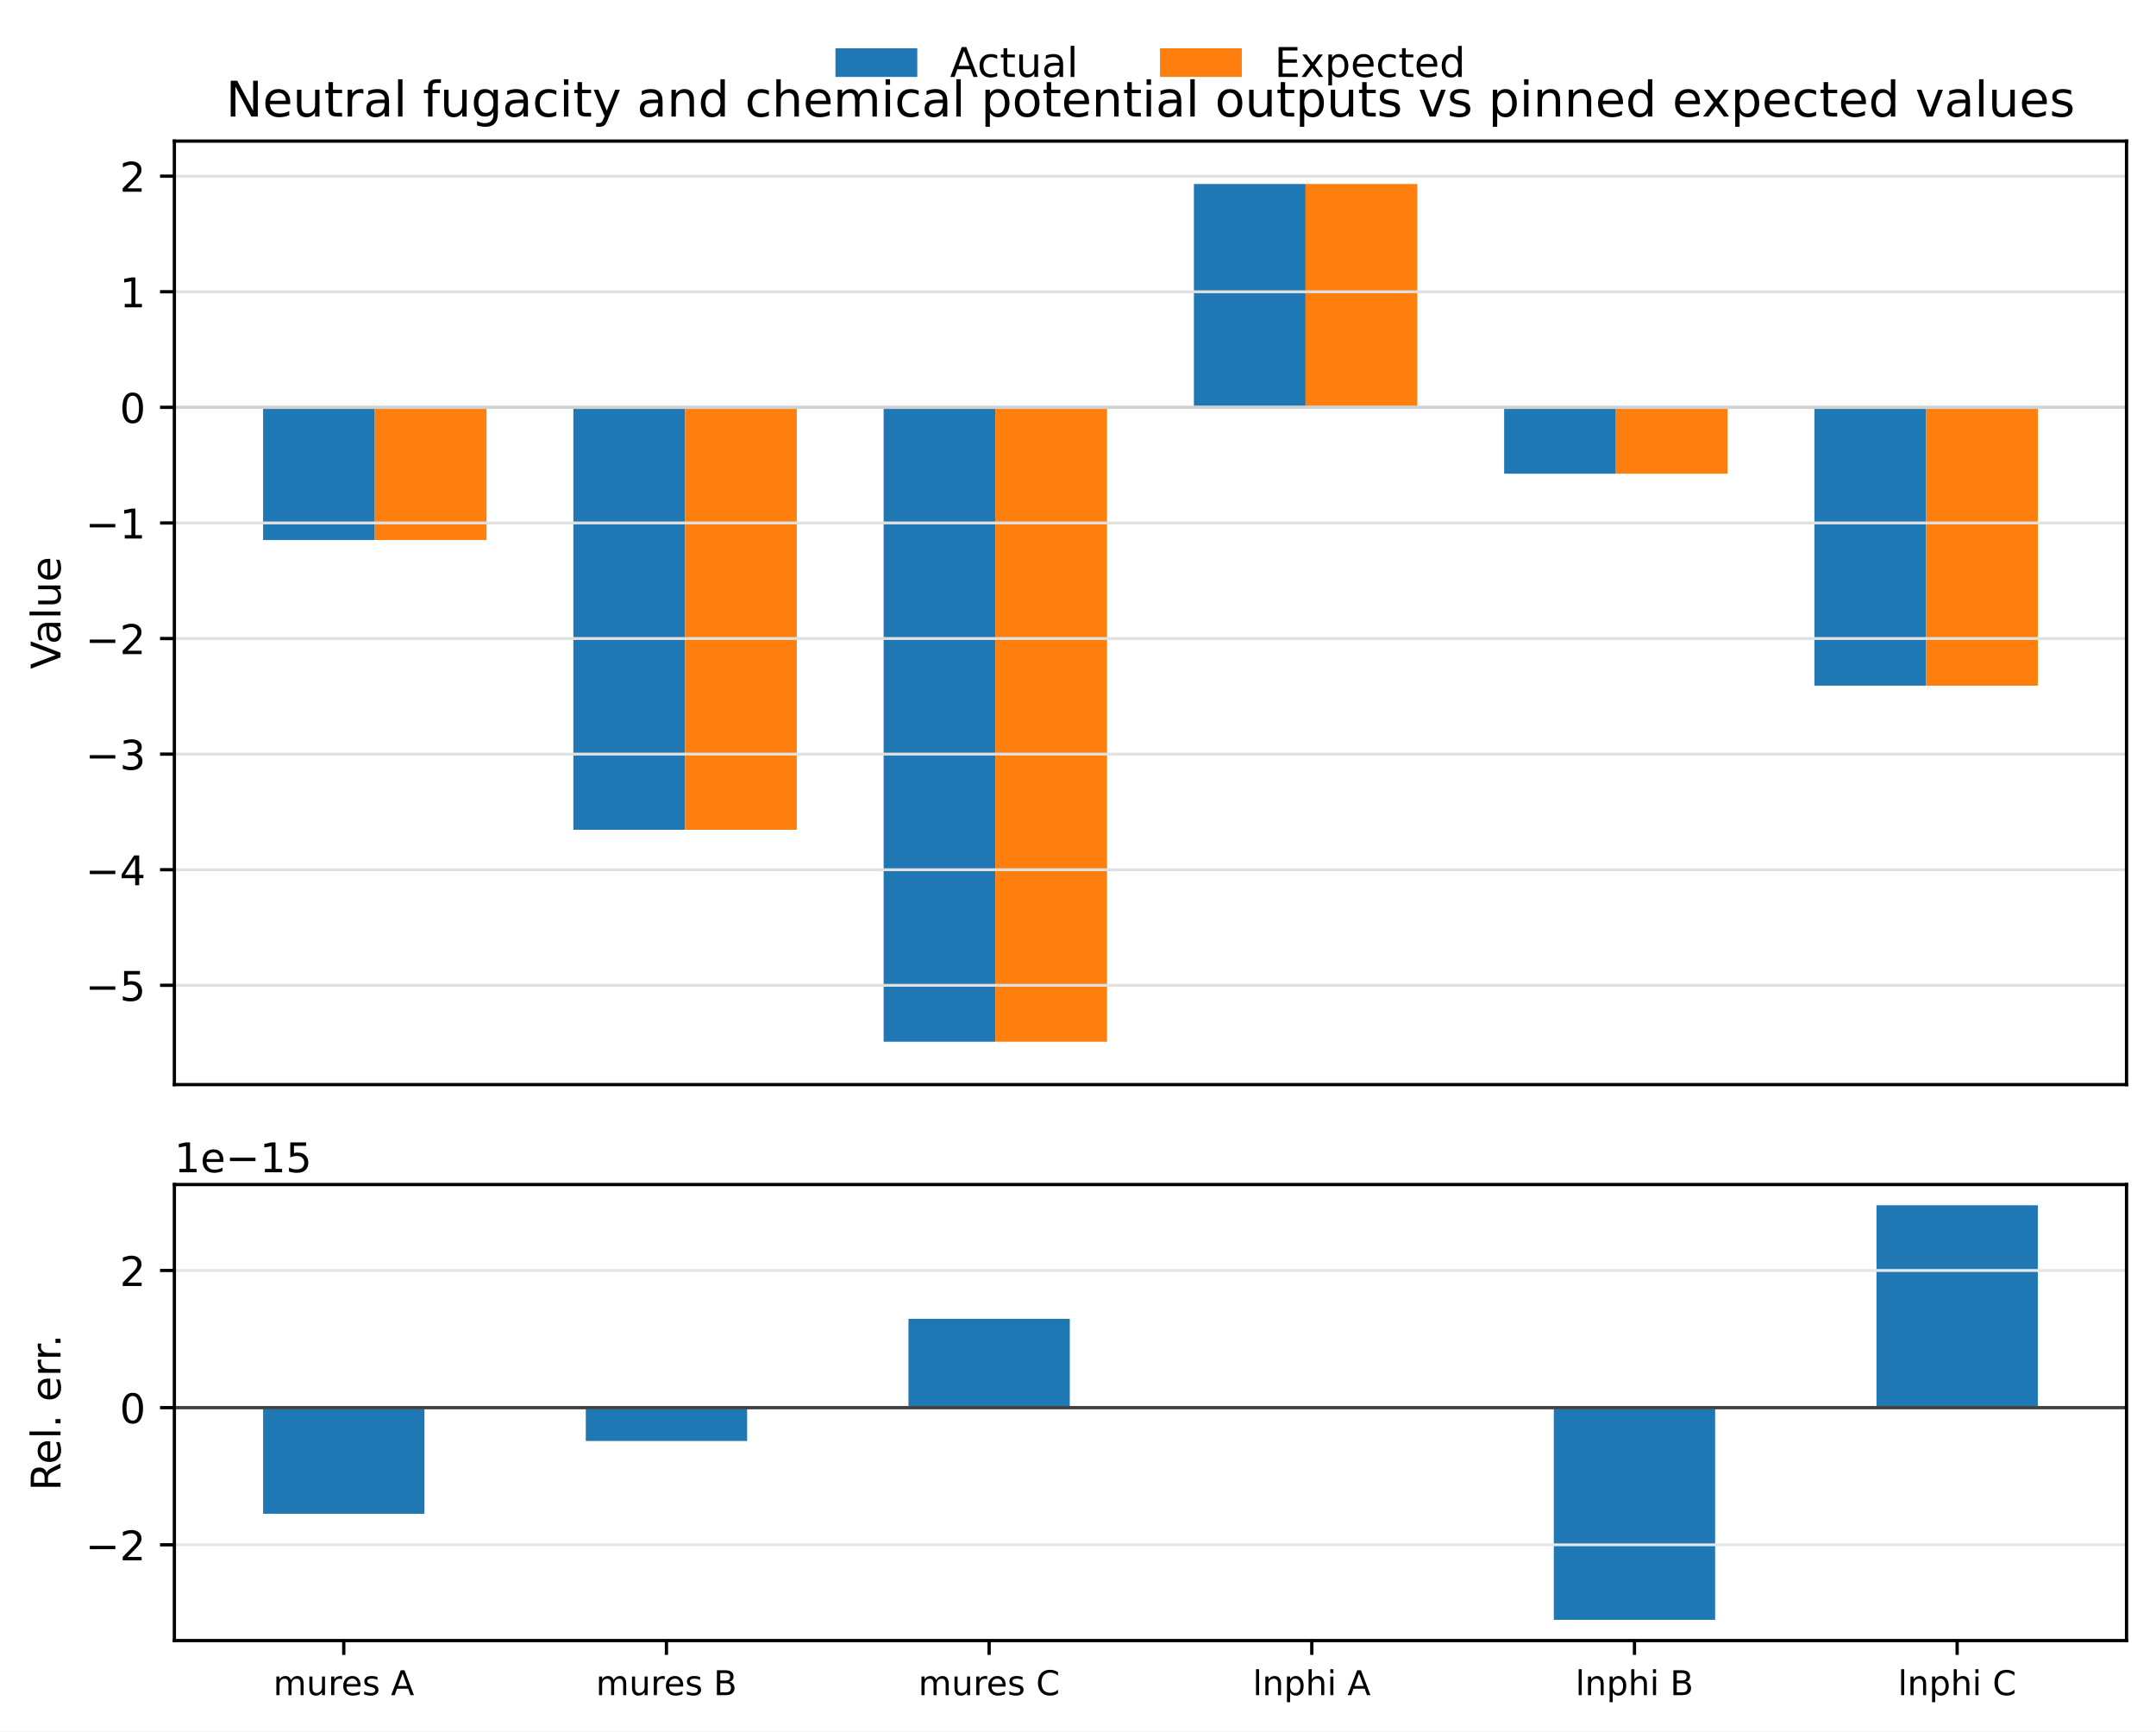
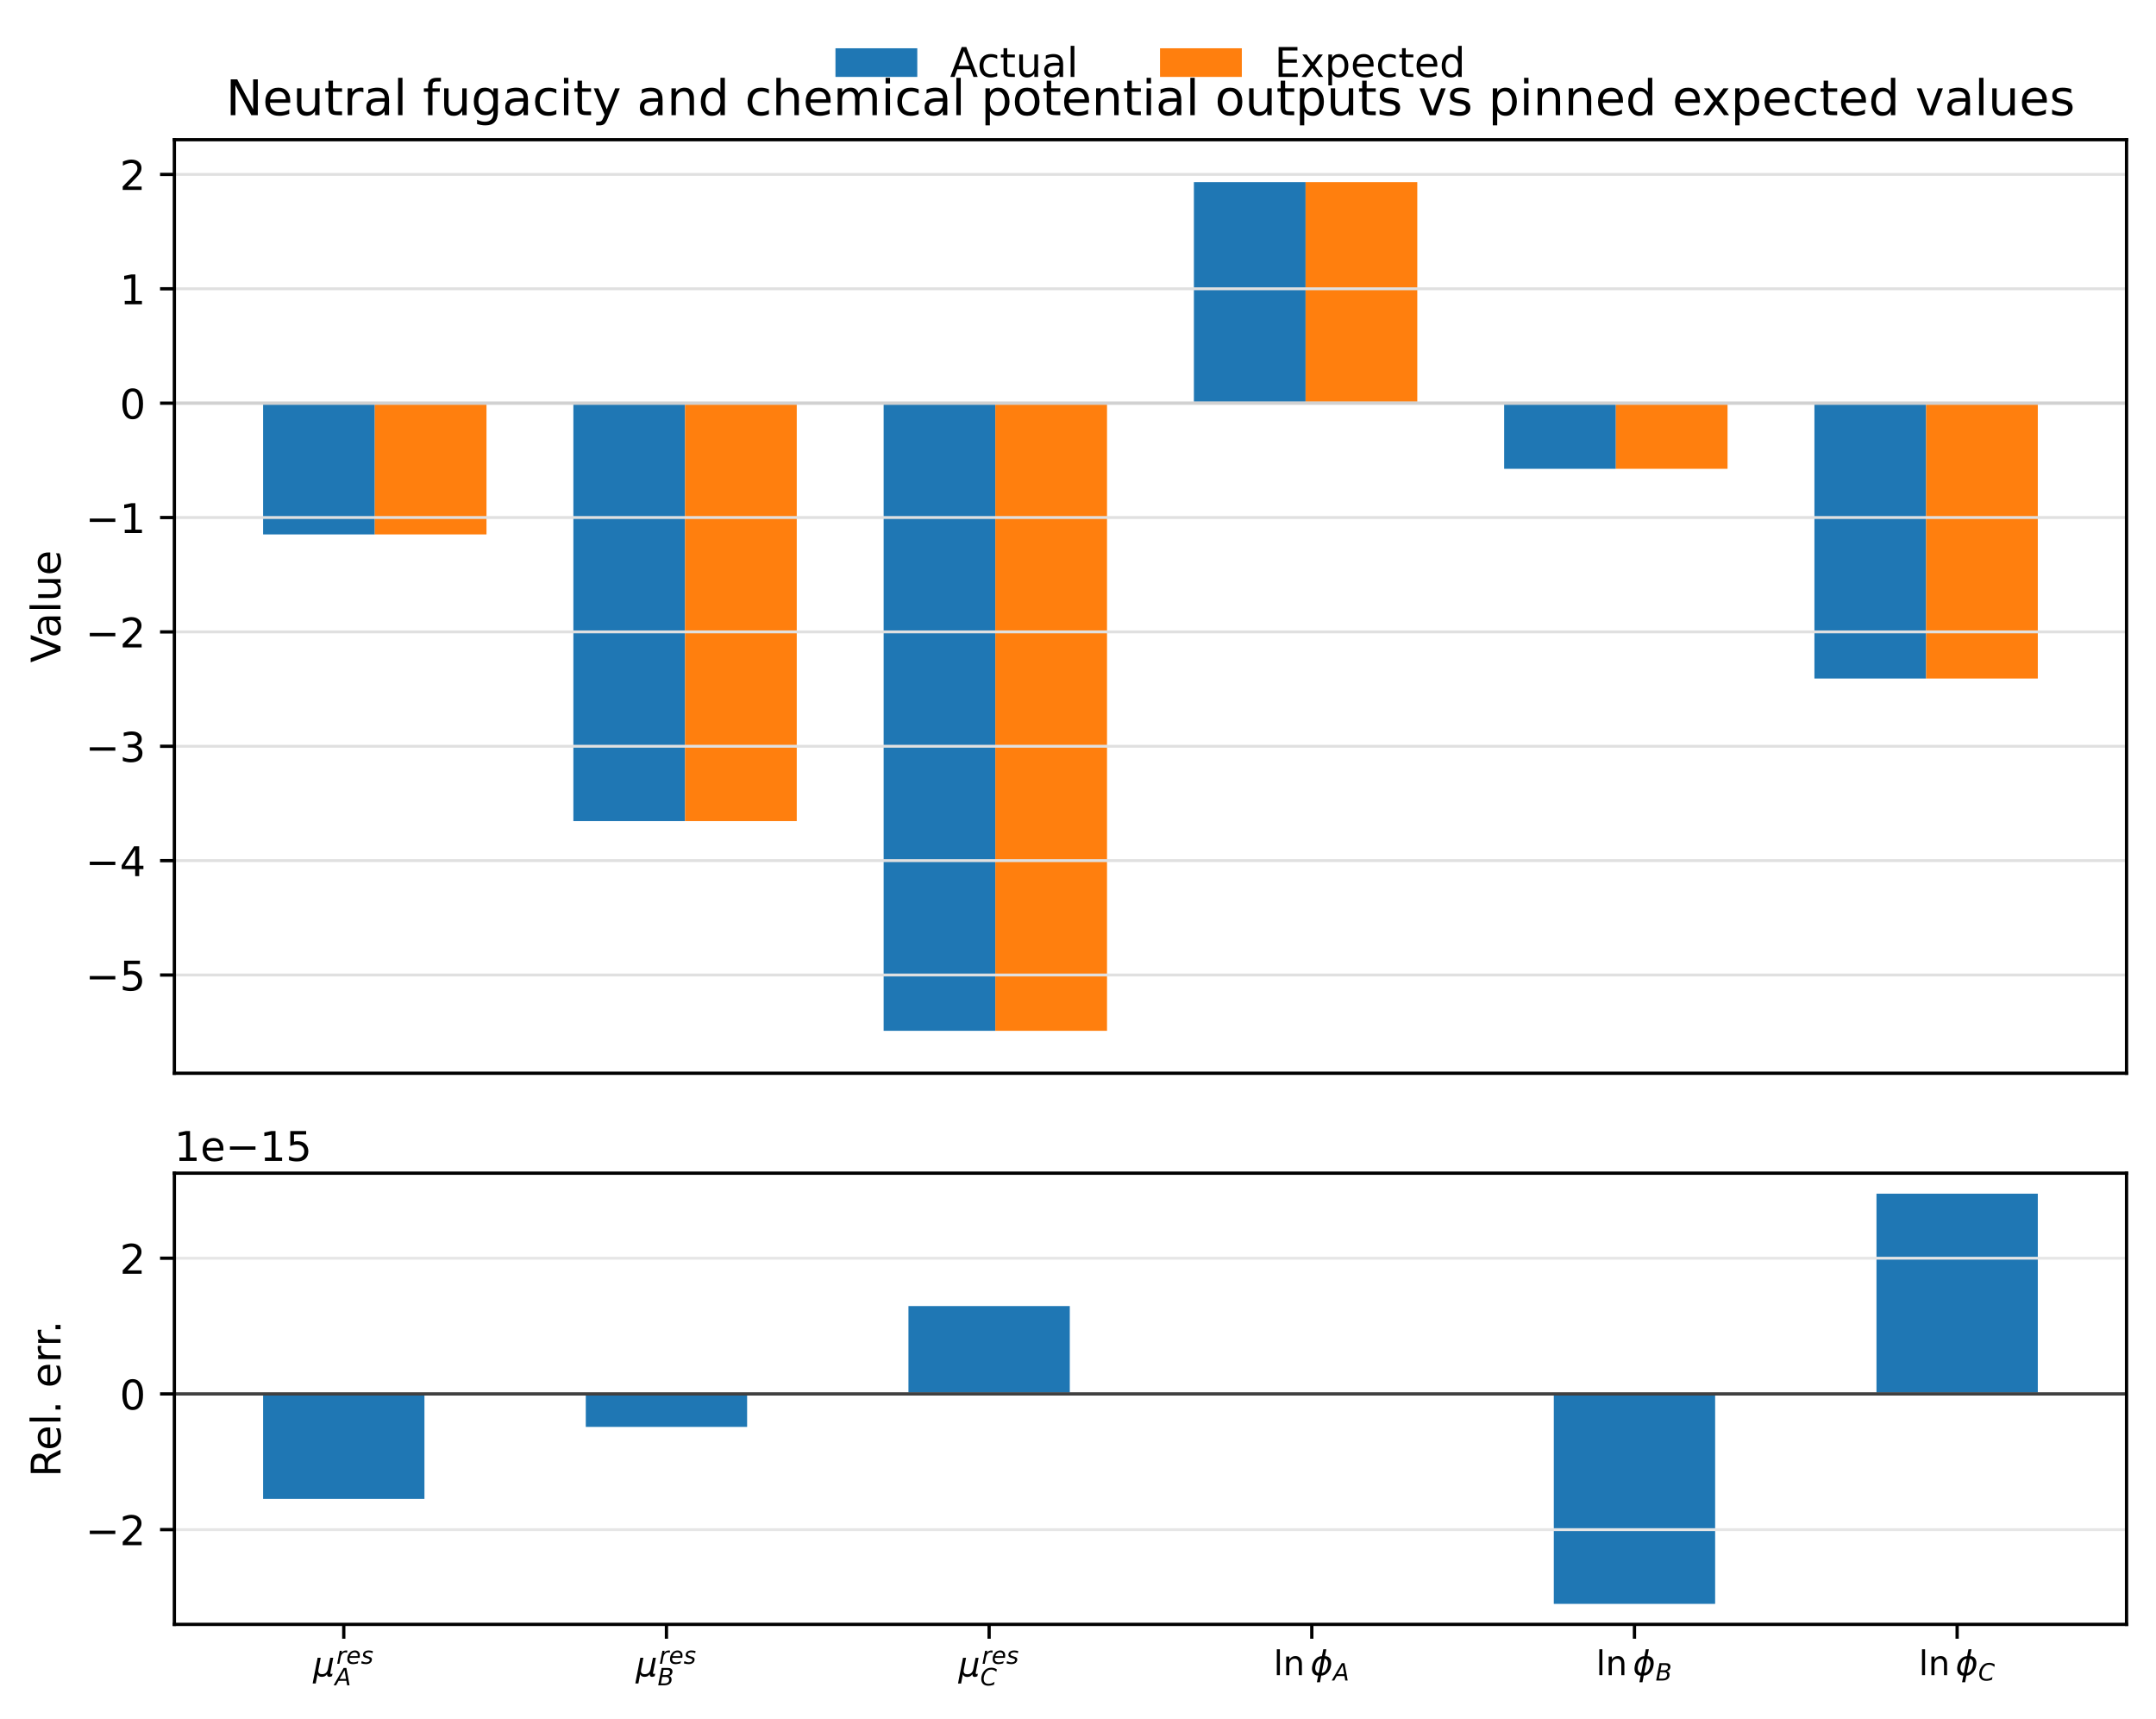
- <svg xmlns="http://www.w3.org/2000/svg" xmlns:xlink="http://www.w3.org/1999/xlink" width="526.98pt" height="423.187pt" viewBox="0 0 526.98 423.187" version="1.1">
+ <svg xmlns="http://www.w3.org/2000/svg" xmlns:xlink="http://www.w3.org/1999/xlink" width="526.98pt" height="420.098pt" viewBox="0 0 526.98 420.098" version="1.1">
  <defs>
    <style type="text/css">*{stroke-linejoin: round; stroke-linecap: butt}</style>
  </defs>
  <g id="figure_1">
    <g id="patch_1">
-       <path d="M 0 423.187 L 526.98 423.187 L 526.98 0 L 0 0 z " style="fill: #ffffff" />
+       <path d="M 0 420.098 L 526.98 420.098 L 526.98 0 L 0 0 z " style="fill: #ffffff" />
    </g>
    <g id="axes_1">
      <g id="patch_2">
-         <path d="M 42.62 265.059 L 519.78 265.059 L 519.78 34.481 L 42.62 34.481 z " style="fill: #ffffff" />
+         <path d="M 42.62 262.292 L 519.78 262.292 L 519.78 34.141 L 42.62 34.141 z " style="fill: #ffffff" />
      </g>
      <g id="patch_3">
-         <path d="M 64.309 99.549 L 91.61 99.549 L 91.61 131.975 L 64.309 131.975 z " clip-path="url(#p9e8658e355)" style="fill: #1f77b4" />
+         <path d="M 64.309 98.525 L 91.61 98.525 L 91.61 130.609 L 64.309 130.609 z " clip-path="url(#pe412e1fcc4)" style="fill: #1f77b4" />
      </g>
      <g id="patch_4">
-         <path d="M 140.145 99.549 L 167.446 99.549 L 167.446 202.779 L 140.145 202.779 z " clip-path="url(#p9e8658e355)" style="fill: #1f77b4" />
+         <path d="M 140.145 98.525 L 167.446 98.525 L 167.446 200.668 L 140.145 200.668 z " clip-path="url(#pe412e1fcc4)" style="fill: #1f77b4" />
      </g>
      <g id="patch_5">
-         <path d="M 215.981 99.549 L 243.282 99.549 L 243.282 254.578 L 215.981 254.578 z " clip-path="url(#p9e8658e355)" style="fill: #1f77b4" />
+         <path d="M 215.981 98.525 L 243.282 98.525 L 243.282 251.921 L 215.981 251.921 z " clip-path="url(#pe412e1fcc4)" style="fill: #1f77b4" />
      </g>
      <g id="patch_6">
-         <path d="M 291.817 99.549 L 319.118 99.549 L 319.118 44.962 L 291.817 44.962 z " clip-path="url(#p9e8658e355)" style="fill: #1f77b4" />
+         <path d="M 291.817 98.525 L 319.118 98.525 L 319.118 44.512 L 291.817 44.512 z " clip-path="url(#pe412e1fcc4)" style="fill: #1f77b4" />
      </g>
      <g id="patch_7">
-         <path d="M 367.653 99.549 L 394.954 99.549 L 394.954 115.766 L 367.653 115.766 z " clip-path="url(#p9e8658e355)" style="fill: #1f77b4" />
+         <path d="M 367.653 98.525 L 394.954 98.525 L 394.954 114.571 L 367.653 114.571 z " clip-path="url(#pe412e1fcc4)" style="fill: #1f77b4" />
      </g>
      <g id="patch_8">
-         <path d="M 443.489 99.549 L 470.79 99.549 L 470.79 167.565 L 443.489 167.565 z " clip-path="url(#p9e8658e355)" style="fill: #1f77b4" />
+         <path d="M 443.489 98.525 L 470.79 98.525 L 470.79 165.824 L 443.489 165.824 z " clip-path="url(#pe412e1fcc4)" style="fill: #1f77b4" />
      </g>
      <g id="patch_9">
-         <path d="M 91.61 99.549 L 118.911 99.549 L 118.911 131.975 L 91.61 131.975 z " clip-path="url(#p9e8658e355)" style="fill: #ff7f0e" />
+         <path d="M 91.61 98.525 L 118.911 98.525 L 118.911 130.609 L 91.61 130.609 z " clip-path="url(#pe412e1fcc4)" style="fill: #ff7f0e" />
      </g>
      <g id="patch_10">
-         <path d="M 167.446 99.549 L 194.747 99.549 L 194.747 202.779 L 167.446 202.779 z " clip-path="url(#p9e8658e355)" style="fill: #ff7f0e" />
+         <path d="M 167.446 98.525 L 194.747 98.525 L 194.747 200.668 L 167.446 200.668 z " clip-path="url(#pe412e1fcc4)" style="fill: #ff7f0e" />
      </g>
      <g id="patch_11">
-         <path d="M 243.282 99.549 L 270.583 99.549 L 270.583 254.578 L 243.282 254.578 z " clip-path="url(#p9e8658e355)" style="fill: #ff7f0e" />
+         <path d="M 243.282 98.525 L 270.583 98.525 L 270.583 251.921 L 243.282 251.921 z " clip-path="url(#pe412e1fcc4)" style="fill: #ff7f0e" />
      </g>
      <g id="patch_12">
-         <path d="M 319.118 99.549 L 346.419 99.549 L 346.419 44.962 L 319.118 44.962 z " clip-path="url(#p9e8658e355)" style="fill: #ff7f0e" />
+         <path d="M 319.118 98.525 L 346.419 98.525 L 346.419 44.512 L 319.118 44.512 z " clip-path="url(#pe412e1fcc4)" style="fill: #ff7f0e" />
      </g>
      <g id="patch_13">
-         <path d="M 394.954 99.549 L 422.255 99.549 L 422.255 115.766 L 394.954 115.766 z " clip-path="url(#p9e8658e355)" style="fill: #ff7f0e" />
+         <path d="M 394.954 98.525 L 422.255 98.525 L 422.255 114.571 L 394.954 114.571 z " clip-path="url(#pe412e1fcc4)" style="fill: #ff7f0e" />
      </g>
      <g id="patch_14">
-         <path d="M 470.79 99.549 L 498.091 99.549 L 498.091 167.565 L 470.79 167.565 z " clip-path="url(#p9e8658e355)" style="fill: #ff7f0e" />
+         <path d="M 470.79 98.525 L 498.091 98.525 L 498.091 165.824 L 470.79 165.824 z " clip-path="url(#pe412e1fcc4)" style="fill: #ff7f0e" />
      </g>
      <g id="matplotlib.axis_1">
        <g id="xtick_1">
          <g id="line2d_1" />
        </g>
        <g id="xtick_2">
          <g id="line2d_2" />
        </g>
        <g id="xtick_3">
          <g id="line2d_3" />
        </g>
        <g id="xtick_4">
          <g id="line2d_4" />
        </g>
        <g id="xtick_5">
          <g id="line2d_5" />
        </g>
        <g id="xtick_6">
          <g id="line2d_6" />
        </g>
      </g>
      <g id="matplotlib.axis_2">
        <g id="ytick_1">
          <g id="line2d_7">
-             <path d="M 42.62 240.791 L 519.78 240.791 " clip-path="url(#p9e8658e355)" style="fill: none; stroke: #e0e0e0; stroke-width: 0.7; stroke-linecap: square" />
+             <path d="M 42.62 238.28 L 519.78 238.28 " clip-path="url(#pe412e1fcc4)" style="fill: none; stroke: #e0e0e0; stroke-width: 0.7; stroke-linecap: square" />
          </g>
          <g id="line2d_8">
            <defs>
              <path id="m029e93d960" d="M 0 0 L -3.5 0 " style="stroke: #000000; stroke-width: 0.8" />
            </defs>
            <g>
-               <use xlink:href="#m029e93d960" x="42.62" y="240.791" style="stroke: #000000; stroke-width: 0.8" />
+               <use xlink:href="#m029e93d960" x="42.62" y="238.28" style="stroke: #000000; stroke-width: 0.8" />
            </g>
          </g>
          <g id="text_1">
-             <text style="font-size: 10px; font-family: 'DejaVu Sans', 'Bitstream Vera Sans', 'Computer Modern Sans Serif', 'Lucida Grande', 'Verdana', 'Geneva', 'Lucid', 'Arial', 'Helvetica', 'Avant Garde', sans-serif; text-anchor: end" x="35.62" y="244.59" transform="rotate(-0 35.62031 244.5901)">−5</text>
+             <text style="font-size: 10px; font-family: 'DejaVu Sans', 'Bitstream Vera Sans', 'Computer Modern Sans Serif', 'Lucida Grande', 'Verdana', 'Geneva', 'Lucid', 'Arial', 'Helvetica', 'Avant Garde', sans-serif; text-anchor: end" x="35.62" y="242.079" transform="rotate(-0 35.62031 242.0788)">−5</text>
          </g>
        </g>
        <g id="ytick_2">
          <g id="line2d_9">
-             <path d="M 42.62 212.543 L 519.78 212.543 " clip-path="url(#p9e8658e355)" style="fill: none; stroke: #e0e0e0; stroke-width: 0.7; stroke-linecap: square" />
+             <path d="M 42.62 210.329 L 519.78 210.329 " clip-path="url(#pe412e1fcc4)" style="fill: none; stroke: #e0e0e0; stroke-width: 0.7; stroke-linecap: square" />
          </g>
          <g id="line2d_10">
            <g>
-               <use xlink:href="#m029e93d960" x="42.62" y="212.543" style="stroke: #000000; stroke-width: 0.8" />
+               <use xlink:href="#m029e93d960" x="42.62" y="210.329" style="stroke: #000000; stroke-width: 0.8" />
            </g>
          </g>
          <g id="text_2">
-             <text style="font-size: 10px; font-family: 'DejaVu Sans', 'Bitstream Vera Sans', 'Computer Modern Sans Serif', 'Lucida Grande', 'Verdana', 'Geneva', 'Lucid', 'Arial', 'Helvetica', 'Avant Garde', sans-serif; text-anchor: end" x="35.62" y="216.342" transform="rotate(-0 35.62031 216.3418)">−4</text>
+             <text style="font-size: 10px; font-family: 'DejaVu Sans', 'Bitstream Vera Sans', 'Computer Modern Sans Serif', 'Lucida Grande', 'Verdana', 'Geneva', 'Lucid', 'Arial', 'Helvetica', 'Avant Garde', sans-serif; text-anchor: end" x="35.62" y="214.128" transform="rotate(-0 35.62031 214.1278)">−4</text>
          </g>
        </g>
        <g id="ytick_3">
          <g id="line2d_11">
-             <path d="M 42.62 184.294 L 519.78 184.294 " clip-path="url(#p9e8658e355)" style="fill: none; stroke: #e0e0e0; stroke-width: 0.7; stroke-linecap: square" />
+             <path d="M 42.62 182.378 L 519.78 182.378 " clip-path="url(#pe412e1fcc4)" style="fill: none; stroke: #e0e0e0; stroke-width: 0.7; stroke-linecap: square" />
          </g>
          <g id="line2d_12">
            <g>
-               <use xlink:href="#m029e93d960" x="42.62" y="184.294" style="stroke: #000000; stroke-width: 0.8" />
+               <use xlink:href="#m029e93d960" x="42.62" y="182.378" style="stroke: #000000; stroke-width: 0.8" />
            </g>
          </g>
          <g id="text_3">
-             <text style="font-size: 10px; font-family: 'DejaVu Sans', 'Bitstream Vera Sans', 'Computer Modern Sans Serif', 'Lucida Grande', 'Verdana', 'Geneva', 'Lucid', 'Arial', 'Helvetica', 'Avant Garde', sans-serif; text-anchor: end" x="35.62" y="188.093" transform="rotate(-0 35.62031 188.0934)">−3</text>
+             <text style="font-size: 10px; font-family: 'DejaVu Sans', 'Bitstream Vera Sans', 'Computer Modern Sans Serif', 'Lucida Grande', 'Verdana', 'Geneva', 'Lucid', 'Arial', 'Helvetica', 'Avant Garde', sans-serif; text-anchor: end" x="35.62" y="186.177" transform="rotate(-0 35.62031 186.1768)">−3</text>
          </g>
        </g>
        <g id="ytick_4">
          <g id="line2d_13">
-             <path d="M 42.62 156.046 L 519.78 156.046 " clip-path="url(#p9e8658e355)" style="fill: none; stroke: #e0e0e0; stroke-width: 0.7; stroke-linecap: square" />
+             <path d="M 42.62 154.427 L 519.78 154.427 " clip-path="url(#pe412e1fcc4)" style="fill: none; stroke: #e0e0e0; stroke-width: 0.7; stroke-linecap: square" />
          </g>
          <g id="line2d_14">
            <g>
-               <use xlink:href="#m029e93d960" x="42.62" y="156.046" style="stroke: #000000; stroke-width: 0.8" />
+               <use xlink:href="#m029e93d960" x="42.62" y="154.427" style="stroke: #000000; stroke-width: 0.8" />
            </g>
          </g>
          <g id="text_4">
-             <text style="font-size: 10px; font-family: 'DejaVu Sans', 'Bitstream Vera Sans', 'Computer Modern Sans Serif', 'Lucida Grande', 'Verdana', 'Geneva', 'Lucid', 'Arial', 'Helvetica', 'Avant Garde', sans-serif; text-anchor: end" x="35.62" y="159.845" transform="rotate(-0 35.62031 159.8451)">−2</text>
+             <text style="font-size: 10px; font-family: 'DejaVu Sans', 'Bitstream Vera Sans', 'Computer Modern Sans Serif', 'Lucida Grande', 'Verdana', 'Geneva', 'Lucid', 'Arial', 'Helvetica', 'Avant Garde', sans-serif; text-anchor: end" x="35.62" y="158.226" transform="rotate(-0 35.62031 158.2258)">−2</text>
          </g>
        </g>
        <g id="ytick_5">
          <g id="line2d_15">
-             <path d="M 42.62 127.798 L 519.78 127.798 " clip-path="url(#p9e8658e355)" style="fill: none; stroke: #e0e0e0; stroke-width: 0.7; stroke-linecap: square" />
+             <path d="M 42.62 126.476 L 519.78 126.476 " clip-path="url(#pe412e1fcc4)" style="fill: none; stroke: #e0e0e0; stroke-width: 0.7; stroke-linecap: square" />
          </g>
          <g id="line2d_16">
            <g>
-               <use xlink:href="#m029e93d960" x="42.62" y="127.798" style="stroke: #000000; stroke-width: 0.8" />
+               <use xlink:href="#m029e93d960" x="42.62" y="126.476" style="stroke: #000000; stroke-width: 0.8" />
            </g>
          </g>
          <g id="text_5">
-             <text style="font-size: 10px; font-family: 'DejaVu Sans', 'Bitstream Vera Sans', 'Computer Modern Sans Serif', 'Lucida Grande', 'Verdana', 'Geneva', 'Lucid', 'Arial', 'Helvetica', 'Avant Garde', sans-serif; text-anchor: end" x="35.62" y="131.597" transform="rotate(-0 35.62031 131.5968)">−1</text>
+             <text style="font-size: 10px; font-family: 'DejaVu Sans', 'Bitstream Vera Sans', 'Computer Modern Sans Serif', 'Lucida Grande', 'Verdana', 'Geneva', 'Lucid', 'Arial', 'Helvetica', 'Avant Garde', sans-serif; text-anchor: end" x="35.62" y="130.275" transform="rotate(-0 35.62031 130.2748)">−1</text>
          </g>
        </g>
        <g id="ytick_6">
          <g id="line2d_17">
-             <path d="M 42.62 99.549 L 519.78 99.549 " clip-path="url(#p9e8658e355)" style="fill: none; stroke: #e0e0e0; stroke-width: 0.7; stroke-linecap: square" />
+             <path d="M 42.62 98.525 L 519.78 98.525 " clip-path="url(#pe412e1fcc4)" style="fill: none; stroke: #e0e0e0; stroke-width: 0.7; stroke-linecap: square" />
          </g>
          <g id="line2d_18">
            <g>
-               <use xlink:href="#m029e93d960" x="42.62" y="99.549" style="stroke: #000000; stroke-width: 0.8" />
+               <use xlink:href="#m029e93d960" x="42.62" y="98.525" style="stroke: #000000; stroke-width: 0.8" />
            </g>
          </g>
          <g id="text_6">
-             <text style="font-size: 10px; font-family: 'DejaVu Sans', 'Bitstream Vera Sans', 'Computer Modern Sans Serif', 'Lucida Grande', 'Verdana', 'Geneva', 'Lucid', 'Arial', 'Helvetica', 'Avant Garde', sans-serif; text-anchor: end" x="35.62" y="103.348" transform="rotate(-0 35.62031 103.3484)">0</text>
+             <text style="font-size: 10px; font-family: 'DejaVu Sans', 'Bitstream Vera Sans', 'Computer Modern Sans Serif', 'Lucida Grande', 'Verdana', 'Geneva', 'Lucid', 'Arial', 'Helvetica', 'Avant Garde', sans-serif; text-anchor: end" x="35.62" y="102.324" transform="rotate(-0 35.62031 102.3238)">0</text>
          </g>
        </g>
        <g id="ytick_7">
          <g id="line2d_19">
-             <path d="M 42.62 71.301 L 519.78 71.301 " clip-path="url(#p9e8658e355)" style="fill: none; stroke: #e0e0e0; stroke-width: 0.7; stroke-linecap: square" />
+             <path d="M 42.62 70.574 L 519.78 70.574 " clip-path="url(#pe412e1fcc4)" style="fill: none; stroke: #e0e0e0; stroke-width: 0.7; stroke-linecap: square" />
          </g>
          <g id="line2d_20">
            <g>
-               <use xlink:href="#m029e93d960" x="42.62" y="71.301" style="stroke: #000000; stroke-width: 0.8" />
+               <use xlink:href="#m029e93d960" x="42.62" y="70.574" style="stroke: #000000; stroke-width: 0.8" />
            </g>
          </g>
          <g id="text_7">
-             <text style="font-size: 10px; font-family: 'DejaVu Sans', 'Bitstream Vera Sans', 'Computer Modern Sans Serif', 'Lucida Grande', 'Verdana', 'Geneva', 'Lucid', 'Arial', 'Helvetica', 'Avant Garde', sans-serif; text-anchor: end" x="35.62" y="75.1" transform="rotate(-0 35.62031 75.1001)">1</text>
+             <text style="font-size: 10px; font-family: 'DejaVu Sans', 'Bitstream Vera Sans', 'Computer Modern Sans Serif', 'Lucida Grande', 'Verdana', 'Geneva', 'Lucid', 'Arial', 'Helvetica', 'Avant Garde', sans-serif; text-anchor: end" x="35.62" y="74.373" transform="rotate(-0 35.62031 74.37277)">1</text>
          </g>
        </g>
        <g id="ytick_8">
          <g id="line2d_21">
-             <path d="M 42.62 43.053 L 519.78 43.053 " clip-path="url(#p9e8658e355)" style="fill: none; stroke: #e0e0e0; stroke-width: 0.7; stroke-linecap: square" />
+             <path d="M 42.62 42.623 L 519.78 42.623 " clip-path="url(#pe412e1fcc4)" style="fill: none; stroke: #e0e0e0; stroke-width: 0.7; stroke-linecap: square" />
          </g>
          <g id="line2d_22">
            <g>
-               <use xlink:href="#m029e93d960" x="42.62" y="43.053" style="stroke: #000000; stroke-width: 0.8" />
+               <use xlink:href="#m029e93d960" x="42.62" y="42.623" style="stroke: #000000; stroke-width: 0.8" />
            </g>
          </g>
          <g id="text_8">
-             <text style="font-size: 10px; font-family: 'DejaVu Sans', 'Bitstream Vera Sans', 'Computer Modern Sans Serif', 'Lucida Grande', 'Verdana', 'Geneva', 'Lucid', 'Arial', 'Helvetica', 'Avant Garde', sans-serif; text-anchor: end" x="35.62" y="46.852" transform="rotate(-0 35.62031 46.85176)">2</text>
+             <text style="font-size: 10px; font-family: 'DejaVu Sans', 'Bitstream Vera Sans', 'Computer Modern Sans Serif', 'Lucida Grande', 'Verdana', 'Geneva', 'Lucid', 'Arial', 'Helvetica', 'Avant Garde', sans-serif; text-anchor: end" x="35.62" y="46.422" transform="rotate(-0 35.62031 46.42176)">2</text>
          </g>
        </g>
        <g id="text_9">
-           <text style="font-size: 10px; font-family: 'DejaVu Sans', 'Bitstream Vera Sans', 'Computer Modern Sans Serif', 'Lucida Grande', 'Verdana', 'Geneva', 'Lucid', 'Arial', 'Helvetica', 'Avant Garde', sans-serif; text-anchor: middle" x="14.798" y="149.77" transform="rotate(-90 14.79844 149.7698)">Value</text>
+           <text style="font-size: 10px; font-family: 'DejaVu Sans', 'Bitstream Vera Sans', 'Computer Modern Sans Serif', 'Lucida Grande', 'Verdana', 'Geneva', 'Lucid', 'Arial', 'Helvetica', 'Avant Garde', sans-serif; text-anchor: middle" x="14.798" y="148.217" transform="rotate(-90 14.79844 148.2165)">Value</text>
        </g>
      </g>
      <g id="line2d_23">
-         <path d="M 42.62 99.549 L 519.78 99.549 " clip-path="url(#p9e8658e355)" style="fill: none; stroke: #d1d1d1; stroke-width: 0.8; stroke-linecap: square" />
+         <path d="M 42.62 98.525 L 519.78 98.525 " clip-path="url(#pe412e1fcc4)" style="fill: none; stroke: #d1d1d1; stroke-width: 0.8; stroke-linecap: square" />
      </g>
      <g id="patch_15">
-         <path d="M 42.62 265.059 L 42.62 34.481 " style="fill: none; stroke: #000000; stroke-width: 0.8; stroke-linejoin: miter; stroke-linecap: square" />
+         <path d="M 42.62 262.292 L 42.62 34.141 " style="fill: none; stroke: #000000; stroke-width: 0.8; stroke-linejoin: miter; stroke-linecap: square" />
      </g>
      <g id="patch_16">
-         <path d="M 519.78 265.059 L 519.78 34.481 " style="fill: none; stroke: #000000; stroke-width: 0.8; stroke-linejoin: miter; stroke-linecap: square" />
+         <path d="M 519.78 262.292 L 519.78 34.141 " style="fill: none; stroke: #000000; stroke-width: 0.8; stroke-linejoin: miter; stroke-linecap: square" />
      </g>
      <g id="patch_17">
-         <path d="M 42.62 265.059 L 519.78 265.059 " style="fill: none; stroke: #000000; stroke-width: 0.8; stroke-linejoin: miter; stroke-linecap: square" />
+         <path d="M 42.62 262.292 L 519.78 262.292 " style="fill: none; stroke: #000000; stroke-width: 0.8; stroke-linejoin: miter; stroke-linecap: square" />
      </g>
      <g id="patch_18">
-         <path d="M 42.62 34.481 L 519.78 34.481 " style="fill: none; stroke: #000000; stroke-width: 0.8; stroke-linejoin: miter; stroke-linecap: square" />
+         <path d="M 42.62 34.141 L 519.78 34.141 " style="fill: none; stroke: #000000; stroke-width: 0.8; stroke-linejoin: miter; stroke-linecap: square" />
      </g>
      <g id="text_10">
-         <text style="font-size: 12px; font-family: 'DejaVu Sans', 'Bitstream Vera Sans', 'Computer Modern Sans Serif', 'Lucida Grande', 'Verdana', 'Geneva', 'Lucid', 'Arial', 'Helvetica', 'Avant Garde', sans-serif; text-anchor: middle" x="281.2" y="28.481" transform="rotate(-0 281.2003 28.48089)">Neutral fugacity and chemical potential outputs vs pinned expected values</text>
+         <text style="font-size: 12px; font-family: 'DejaVu Sans', 'Bitstream Vera Sans', 'Computer Modern Sans Serif', 'Lucida Grande', 'Verdana', 'Geneva', 'Lucid', 'Arial', 'Helvetica', 'Avant Garde', sans-serif; text-anchor: middle" x="281.2" y="28.141" transform="rotate(-0 281.2003 28.14112)">Neutral fugacity and chemical potential outputs vs pinned expected values</text>
      </g>
      <g id="legend_1">
        <g id="patch_19">
          <path d="M 204.207 18.798 L 224.207 18.798 L 224.207 11.798 L 204.207 11.798 z " style="fill: #1f77b4" />
        </g>
        <g id="text_11">
          <text style="font-size: 10px; font-family: 'DejaVu Sans', 'Bitstream Vera Sans', 'Computer Modern Sans Serif', 'Lucida Grande', 'Verdana', 'Geneva', 'Lucid', 'Arial', 'Helvetica', 'Avant Garde', sans-serif; text-anchor: start" x="232.207" y="18.798" transform="rotate(-0 232.2066 18.79844)">Actual</text>
        </g>
        <g id="patch_20">
          <path d="M 283.535 18.798 L 303.535 18.798 L 303.535 11.798 L 283.535 11.798 z " style="fill: #ff7f0e" />
        </g>
        <g id="text_12">
          <text style="font-size: 10px; font-family: 'DejaVu Sans', 'Bitstream Vera Sans', 'Computer Modern Sans Serif', 'Lucida Grande', 'Verdana', 'Geneva', 'Lucid', 'Arial', 'Helvetica', 'Avant Garde', sans-serif; text-anchor: start" x="311.535" y="18.798" transform="rotate(-0 311.5347 18.79844)">Expected</text>
        </g>
      </g>
    </g>
    <g id="axes_2">
      <g id="patch_21">
-         <path d="M 42.62 400.925 L 519.78 400.925 L 519.78 289.479 L 42.62 289.479 z " style="fill: #ffffff" />
+         <path d="M 42.62 396.985 L 519.78 396.985 L 519.78 286.712 L 42.62 286.712 z " style="fill: #ffffff" />
      </g>
      <g id="patch_22">
-         <path d="M 64.309 344.002 L 103.744 344.002 L 103.744 369.938 L 64.309 369.938 z " clip-path="url(#pe684e110aa)" style="fill: #1f77b4" />
+         <path d="M 64.309 340.661 L 103.744 340.661 L 103.744 366.324 L 64.309 366.324 z " clip-path="url(#pa0cb5aa2a1)" style="fill: #1f77b4" />
      </g>
      <g id="patch_23">
-         <path d="M 143.179 344.002 L 182.614 344.002 L 182.614 352.149 L 143.179 352.149 z " clip-path="url(#pe684e110aa)" style="fill: #1f77b4" />
+         <path d="M 143.179 340.661 L 182.614 340.661 L 182.614 348.722 L 143.179 348.722 z " clip-path="url(#pa0cb5aa2a1)" style="fill: #1f77b4" />
      </g>
      <g id="patch_24">
-         <path d="M 222.048 344.002 L 261.483 344.002 L 261.483 322.304 L 222.048 322.304 z " clip-path="url(#pe684e110aa)" style="fill: #1f77b4" />
+         <path d="M 222.048 340.661 L 261.483 340.661 L 261.483 319.191 L 222.048 319.191 z " clip-path="url(#pa0cb5aa2a1)" style="fill: #1f77b4" />
      </g>
      <g id="patch_25">
-         <path d="M 300.918 344.002 L 340.352 344.002 L 340.352 344.002 L 300.918 344.002 z " clip-path="url(#pe684e110aa)" style="fill: #1f77b4" />
+         <path d="M 300.918 340.661 L 340.352 340.661 L 340.352 340.661 L 300.918 340.661 z " clip-path="url(#pa0cb5aa2a1)" style="fill: #1f77b4" />
      </g>
      <g id="patch_26">
-         <path d="M 379.787 344.002 L 419.222 344.002 L 419.222 395.859 L 379.787 395.859 z " clip-path="url(#pe684e110aa)" style="fill: #1f77b4" />
+         <path d="M 379.787 340.661 L 419.222 340.661 L 419.222 391.972 L 379.787 391.972 z " clip-path="url(#pa0cb5aa2a1)" style="fill: #1f77b4" />
      </g>
      <g id="patch_27">
-         <path d="M 458.657 344.002 L 498.091 344.002 L 498.091 294.544 L 458.657 294.544 z " clip-path="url(#pe684e110aa)" style="fill: #1f77b4" />
+         <path d="M 458.657 340.661 L 498.091 340.661 L 498.091 291.724 L 458.657 291.724 z " clip-path="url(#pa0cb5aa2a1)" style="fill: #1f77b4" />
      </g>
      <g id="matplotlib.axis_3">
        <g id="xtick_7">
          <g id="line2d_24">
            <defs>
              <path id="mdc2d018aba" d="M 0 0 L 0 3.5 " style="stroke: #000000; stroke-width: 0.8" />
            </defs>
            <g>
-               <use xlink:href="#mdc2d018aba" x="84.027" y="400.925" style="stroke: #000000; stroke-width: 0.8" />
+               <use xlink:href="#mdc2d018aba" x="84.027" y="396.985" style="stroke: #000000; stroke-width: 0.8" />
            </g>
          </g>
          <g id="text_13">
-             <text style="font-size: 8.33px; font-family: 'DejaVu Sans', 'Bitstream Vera Sans', 'Computer Modern Sans Serif', 'Lucida Grande', 'Verdana', 'Geneva', 'Lucid', 'Arial', 'Helvetica', 'Avant Garde', sans-serif; text-anchor: middle" x="84.027" y="414.254" transform="rotate(-0 84.02676 414.2541)">mures A</text>
+             <g transform="translate(76.52976 410.4823)">
+               <text>
+                 <tspan x="0" y="-0.798" style="font-style: oblique; font-size: 8.33px; font-family: 'DejaVu Sans'">μ</tspan>
+                 <tspan x="5.328" y="1.389" style="font-style: oblique; font-size: 5.831px; font-family: 'DejaVu Sans'">A</tspan>
+                 <tspan x="5.686" y="-3.861" style="font-style: oblique; font-size: 5.831px; font-family: 'DejaVu Sans'">r</tspan>
+                 <tspan x="8.096" y="-3.861" style="font-style: oblique; font-size: 5.831px; font-family: 'DejaVu Sans'">e</tspan>
+                 <tspan x="11.703" y="-3.861" style="font-style: oblique; font-size: 5.831px; font-family: 'DejaVu Sans'">s</tspan>
+               </text>
+             </g>
          </g>
        </g>
        <g id="xtick_8">
          <g id="line2d_25">
            <g>
-               <use xlink:href="#mdc2d018aba" x="162.896" y="400.925" style="stroke: #000000; stroke-width: 0.8" />
+               <use xlink:href="#mdc2d018aba" x="162.896" y="396.985" style="stroke: #000000; stroke-width: 0.8" />
            </g>
          </g>
          <g id="text_14">
-             <text style="font-size: 8.33px; font-family: 'DejaVu Sans', 'Bitstream Vera Sans', 'Computer Modern Sans Serif', 'Lucida Grande', 'Verdana', 'Geneva', 'Lucid', 'Arial', 'Helvetica', 'Avant Garde', sans-serif; text-anchor: middle" x="162.896" y="414.254" transform="rotate(-0 162.8962 414.2541)">mures B</text>
+             <g transform="translate(155.3992 410.4823)">
+               <text>
+                 <tspan x="0" y="-0.798" style="font-style: oblique; font-size: 8.33px; font-family: 'DejaVu Sans'">μ</tspan>
+                 <tspan x="5.328" y="1.389" style="font-style: oblique; font-size: 5.831px; font-family: 'DejaVu Sans'">B</tspan>
+                 <tspan x="5.686" y="-3.861" style="font-style: oblique; font-size: 5.831px; font-family: 'DejaVu Sans'">r</tspan>
+                 <tspan x="8.096" y="-3.861" style="font-style: oblique; font-size: 5.831px; font-family: 'DejaVu Sans'">e</tspan>
+                 <tspan x="11.703" y="-3.861" style="font-style: oblique; font-size: 5.831px; font-family: 'DejaVu Sans'">s</tspan>
+               </text>
+             </g>
          </g>
        </g>
        <g id="xtick_9">
          <g id="line2d_26">
            <g>
-               <use xlink:href="#mdc2d018aba" x="241.766" y="400.925" style="stroke: #000000; stroke-width: 0.8" />
+               <use xlink:href="#mdc2d018aba" x="241.766" y="396.985" style="stroke: #000000; stroke-width: 0.8" />
            </g>
          </g>
          <g id="text_15">
-             <text style="font-size: 8.33px; font-family: 'DejaVu Sans', 'Bitstream Vera Sans', 'Computer Modern Sans Serif', 'Lucida Grande', 'Verdana', 'Geneva', 'Lucid', 'Arial', 'Helvetica', 'Avant Garde', sans-serif; text-anchor: middle" x="241.766" y="414.254" transform="rotate(-0 241.7656 414.2541)">mures C</text>
+             <g transform="translate(234.2686 410.4823)">
+               <text>
+                 <tspan x="0" y="-0.774" style="font-style: oblique; font-size: 8.33px; font-family: 'DejaVu Sans'">μ</tspan>
+                 <tspan x="5.328" y="1.413" style="font-style: oblique; font-size: 5.831px; font-family: 'DejaVu Sans'">C</tspan>
+                 <tspan x="5.686" y="-3.861" style="font-style: oblique; font-size: 5.831px; font-family: 'DejaVu Sans'">r</tspan>
+                 <tspan x="8.096" y="-3.861" style="font-style: oblique; font-size: 5.831px; font-family: 'DejaVu Sans'">e</tspan>
+                 <tspan x="11.703" y="-3.861" style="font-style: oblique; font-size: 5.831px; font-family: 'DejaVu Sans'">s</tspan>
+               </text>
+             </g>
          </g>
        </g>
        <g id="xtick_10">
          <g id="line2d_27">
            <g>
-               <use xlink:href="#mdc2d018aba" x="320.635" y="400.925" style="stroke: #000000; stroke-width: 0.8" />
+               <use xlink:href="#mdc2d018aba" x="320.635" y="396.985" style="stroke: #000000; stroke-width: 0.8" />
            </g>
          </g>
          <g id="text_16">
-             <text style="font-size: 8.33px; font-family: 'DejaVu Sans', 'Bitstream Vera Sans', 'Computer Modern Sans Serif', 'Lucida Grande', 'Verdana', 'Geneva', 'Lucid', 'Arial', 'Helvetica', 'Avant Garde', sans-serif; text-anchor: middle" x="320.635" y="414.254" transform="rotate(-0 320.635 414.2541)">lnphi A</text>
+             <g transform="translate(311.3054 410.3157)">
+               <text>
+                 <tspan x="0" y="-0.922" style="font-size: 8.33px; font-family: 'DejaVu Sans'">l</tspan>
+                 <tspan x="2.327" y="-0.922" style="font-size: 8.33px; font-family: 'DejaVu Sans'">n</tspan>
+                 <tspan x="8.995" y="-0.922" style="font-style: oblique; font-size: 8.33px; font-family: 'DejaVu Sans'">ϕ</tspan>
+                 <tspan x="14.519" y="0.391" style="font-style: oblique; font-size: 5.831px; font-family: 'DejaVu Sans'">A</tspan>
+               </text>
+             </g>
          </g>
        </g>
        <g id="xtick_11">
          <g id="line2d_28">
            <g>
-               <use xlink:href="#mdc2d018aba" x="399.504" y="400.925" style="stroke: #000000; stroke-width: 0.8" />
+               <use xlink:href="#mdc2d018aba" x="399.504" y="396.985" style="stroke: #000000; stroke-width: 0.8" />
            </g>
          </g>
          <g id="text_17">
-             <text style="font-size: 8.33px; font-family: 'DejaVu Sans', 'Bitstream Vera Sans', 'Computer Modern Sans Serif', 'Lucida Grande', 'Verdana', 'Geneva', 'Lucid', 'Arial', 'Helvetica', 'Avant Garde', sans-serif; text-anchor: middle" x="399.504" y="414.254" transform="rotate(-0 399.5044 414.2541)">lnphi B</text>
+             <g transform="translate(390.1332 410.3157)">
+               <text>
+                 <tspan x="0" y="-0.922" style="font-size: 8.33px; font-family: 'DejaVu Sans'">l</tspan>
+                 <tspan x="2.327" y="-0.922" style="font-size: 8.33px; font-family: 'DejaVu Sans'">n</tspan>
+                 <tspan x="8.995" y="-0.922" style="font-style: oblique; font-size: 8.33px; font-family: 'DejaVu Sans'">ϕ</tspan>
+                 <tspan x="14.519" y="0.391" style="font-style: oblique; font-size: 5.831px; font-family: 'DejaVu Sans'">B</tspan>
+               </text>
+             </g>
          </g>
        </g>
        <g id="xtick_12">
          <g id="line2d_29">
            <g>
-               <use xlink:href="#mdc2d018aba" x="478.374" y="400.925" style="stroke: #000000; stroke-width: 0.8" />
+               <use xlink:href="#mdc2d018aba" x="478.374" y="396.985" style="stroke: #000000; stroke-width: 0.8" />
            </g>
          </g>
          <g id="text_18">
-             <text style="font-size: 8.33px; font-family: 'DejaVu Sans', 'Bitstream Vera Sans', 'Computer Modern Sans Serif', 'Lucida Grande', 'Verdana', 'Geneva', 'Lucid', 'Arial', 'Helvetica', 'Avant Garde', sans-serif; text-anchor: middle" x="478.374" y="414.254" transform="rotate(-0 478.3739 414.2541)">lnphi C</text>
+             <g transform="translate(469.0026 410.3157)">
+               <text>
+                 <tspan x="0" y="-0.922" style="font-size: 8.33px; font-family: 'DejaVu Sans'">l</tspan>
+                 <tspan x="2.327" y="-0.922" style="font-size: 8.33px; font-family: 'DejaVu Sans'">n</tspan>
+                 <tspan x="8.995" y="-0.922" style="font-style: oblique; font-size: 8.33px; font-family: 'DejaVu Sans'">ϕ</tspan>
+                 <tspan x="14.519" y="0.391" style="font-style: oblique; font-size: 5.831px; font-family: 'DejaVu Sans'">C</tspan>
+               </text>
+             </g>
          </g>
        </g>
      </g>
      <g id="matplotlib.axis_4">
        <g id="ytick_9">
          <g id="line2d_30">
-             <path d="M 42.62 377.521 L 519.78 377.521 " clip-path="url(#pe684e110aa)" style="fill: none; stroke: #e6e6e6; stroke-width: 0.7; stroke-linecap: square" />
+             <path d="M 42.62 373.828 L 519.78 373.828 " clip-path="url(#pa0cb5aa2a1)" style="fill: none; stroke: #e6e6e6; stroke-width: 0.7; stroke-linecap: square" />
          </g>
          <g id="line2d_31">
            <g>
-               <use xlink:href="#m029e93d960" x="42.62" y="377.521" style="stroke: #000000; stroke-width: 0.8" />
+               <use xlink:href="#m029e93d960" x="42.62" y="373.828" style="stroke: #000000; stroke-width: 0.8" />
            </g>
          </g>
          <g id="text_19">
-             <text style="font-size: 10px; font-family: 'DejaVu Sans', 'Bitstream Vera Sans', 'Computer Modern Sans Serif', 'Lucida Grande', 'Verdana', 'Geneva', 'Lucid', 'Arial', 'Helvetica', 'Avant Garde', sans-serif; text-anchor: end" x="35.62" y="381.32" transform="rotate(-0 35.62031 381.3203)">−2</text>
+             <text style="font-size: 10px; font-family: 'DejaVu Sans', 'Bitstream Vera Sans', 'Computer Modern Sans Serif', 'Lucida Grande', 'Verdana', 'Geneva', 'Lucid', 'Arial', 'Helvetica', 'Avant Garde', sans-serif; text-anchor: end" x="35.62" y="377.627" transform="rotate(-0 35.62031 377.6268)">−2</text>
          </g>
        </g>
        <g id="ytick_10">
          <g id="line2d_32">
-             <path d="M 42.62 344.002 L 519.78 344.002 " clip-path="url(#pe684e110aa)" style="fill: none; stroke: #e6e6e6; stroke-width: 0.7; stroke-linecap: square" />
+             <path d="M 42.62 340.661 L 519.78 340.661 " clip-path="url(#pa0cb5aa2a1)" style="fill: none; stroke: #e6e6e6; stroke-width: 0.7; stroke-linecap: square" />
          </g>
          <g id="line2d_33">
            <g>
-               <use xlink:href="#m029e93d960" x="42.62" y="344.002" style="stroke: #000000; stroke-width: 0.8" />
+               <use xlink:href="#m029e93d960" x="42.62" y="340.661" style="stroke: #000000; stroke-width: 0.8" />
            </g>
          </g>
          <g id="text_20">
-             <text style="font-size: 10px; font-family: 'DejaVu Sans', 'Bitstream Vera Sans', 'Computer Modern Sans Serif', 'Lucida Grande', 'Verdana', 'Geneva', 'Lucid', 'Arial', 'Helvetica', 'Avant Garde', sans-serif; text-anchor: end" x="35.62" y="347.801" transform="rotate(-0 35.62031 347.8013)">0</text>
+             <text style="font-size: 10px; font-family: 'DejaVu Sans', 'Bitstream Vera Sans', 'Computer Modern Sans Serif', 'Lucida Grande', 'Verdana', 'Geneva', 'Lucid', 'Arial', 'Helvetica', 'Avant Garde', sans-serif; text-anchor: end" x="35.62" y="344.461" transform="rotate(-0 35.62031 344.4607)">0</text>
          </g>
        </g>
        <g id="ytick_11">
          <g id="line2d_34">
-             <path d="M 42.62 310.483 L 519.78 310.483 " clip-path="url(#pe684e110aa)" style="fill: none; stroke: #e6e6e6; stroke-width: 0.7; stroke-linecap: square" />
+             <path d="M 42.62 307.495 L 519.78 307.495 " clip-path="url(#pa0cb5aa2a1)" style="fill: none; stroke: #e6e6e6; stroke-width: 0.7; stroke-linecap: square" />
          </g>
          <g id="line2d_35">
            <g>
-               <use xlink:href="#m029e93d960" x="42.62" y="310.483" style="stroke: #000000; stroke-width: 0.8" />
+               <use xlink:href="#m029e93d960" x="42.62" y="307.495" style="stroke: #000000; stroke-width: 0.8" />
            </g>
          </g>
          <g id="text_21">
-             <text style="font-size: 10px; font-family: 'DejaVu Sans', 'Bitstream Vera Sans', 'Computer Modern Sans Serif', 'Lucida Grande', 'Verdana', 'Geneva', 'Lucid', 'Arial', 'Helvetica', 'Avant Garde', sans-serif; text-anchor: end" x="35.62" y="314.282" transform="rotate(-0 35.62031 314.2824)">2</text>
+             <text style="font-size: 10px; font-family: 'DejaVu Sans', 'Bitstream Vera Sans', 'Computer Modern Sans Serif', 'Lucida Grande', 'Verdana', 'Geneva', 'Lucid', 'Arial', 'Helvetica', 'Avant Garde', sans-serif; text-anchor: end" x="35.62" y="311.295" transform="rotate(-0 35.62031 311.2946)">2</text>
          </g>
        </g>
        <g id="text_22">
-           <text style="font-size: 10px; font-family: 'DejaVu Sans', 'Bitstream Vera Sans', 'Computer Modern Sans Serif', 'Lucida Grande', 'Verdana', 'Geneva', 'Lucid', 'Arial', 'Helvetica', 'Avant Garde', sans-serif; text-anchor: middle" x="14.798" y="345.202" transform="rotate(-90 14.79844 345.2017)">Rel. err.</text>
+           <text style="font-size: 10px; font-family: 'DejaVu Sans', 'Bitstream Vera Sans', 'Computer Modern Sans Serif', 'Lucida Grande', 'Verdana', 'Geneva', 'Lucid', 'Arial', 'Helvetica', 'Avant Garde', sans-serif; text-anchor: middle" x="14.798" y="341.848" transform="rotate(-90 14.79844 341.8484)">Rel. err.</text>
        </g>
        <g id="text_23">
-           <text style="font-size: 10px; font-family: 'DejaVu Sans', 'Bitstream Vera Sans', 'Computer Modern Sans Serif', 'Lucida Grande', 'Verdana', 'Geneva', 'Lucid', 'Arial', 'Helvetica', 'Avant Garde', sans-serif; text-anchor: start" x="42.62" y="286.479" transform="rotate(-0 42.62031 286.4787)">1e−15</text>
+           <text style="font-size: 10px; font-family: 'DejaVu Sans', 'Bitstream Vera Sans', 'Computer Modern Sans Serif', 'Lucida Grande', 'Verdana', 'Geneva', 'Lucid', 'Arial', 'Helvetica', 'Avant Garde', sans-serif; text-anchor: start" x="42.62" y="283.712" transform="rotate(-0 42.62031 283.712)">1e−15</text>
        </g>
      </g>
      <g id="line2d_36">
-         <path d="M 42.62 344.002 L 519.78 344.002 " clip-path="url(#pe684e110aa)" style="fill: none; stroke: #404040; stroke-width: 0.8; stroke-linecap: square" />
+         <path d="M 42.62 340.661 L 519.78 340.661 " clip-path="url(#pa0cb5aa2a1)" style="fill: none; stroke: #404040; stroke-width: 0.8; stroke-linecap: square" />
      </g>
      <g id="patch_28">
-         <path d="M 42.62 400.925 L 42.62 289.479 " style="fill: none; stroke: #000000; stroke-width: 0.8; stroke-linejoin: miter; stroke-linecap: square" />
+         <path d="M 42.62 396.985 L 42.62 286.712 " style="fill: none; stroke: #000000; stroke-width: 0.8; stroke-linejoin: miter; stroke-linecap: square" />
      </g>
      <g id="patch_29">
-         <path d="M 519.78 400.925 L 519.78 289.479 " style="fill: none; stroke: #000000; stroke-width: 0.8; stroke-linejoin: miter; stroke-linecap: square" />
+         <path d="M 519.78 396.985 L 519.78 286.712 " style="fill: none; stroke: #000000; stroke-width: 0.8; stroke-linejoin: miter; stroke-linecap: square" />
      </g>
      <g id="patch_30">
-         <path d="M 42.62 400.925 L 519.78 400.925 " style="fill: none; stroke: #000000; stroke-width: 0.8; stroke-linejoin: miter; stroke-linecap: square" />
+         <path d="M 42.62 396.985 L 519.78 396.985 " style="fill: none; stroke: #000000; stroke-width: 0.8; stroke-linejoin: miter; stroke-linecap: square" />
      </g>
      <g id="patch_31">
-         <path d="M 42.62 289.479 L 519.78 289.479 " style="fill: none; stroke: #000000; stroke-width: 0.8; stroke-linejoin: miter; stroke-linecap: square" />
+         <path d="M 42.62 286.712 L 519.78 286.712 " style="fill: none; stroke: #000000; stroke-width: 0.8; stroke-linejoin: miter; stroke-linecap: square" />
      </g>
    </g>
  </g>
  <defs>
-     <clipPath id="p9e8658e355">
-       <rect x="42.62" y="34.481" width="477.16" height="230.578" />
+     <clipPath id="pe412e1fcc4">
+       <rect x="42.62" y="34.141" width="477.16" height="228.151" />
    </clipPath>
-     <clipPath id="pe684e110aa">
-       <rect x="42.62" y="289.479" width="477.16" height="111.446" />
+     <clipPath id="pa0cb5aa2a1">
+       <rect x="42.62" y="286.712" width="477.16" height="110.273" />
    </clipPath>
  </defs>
</svg>
